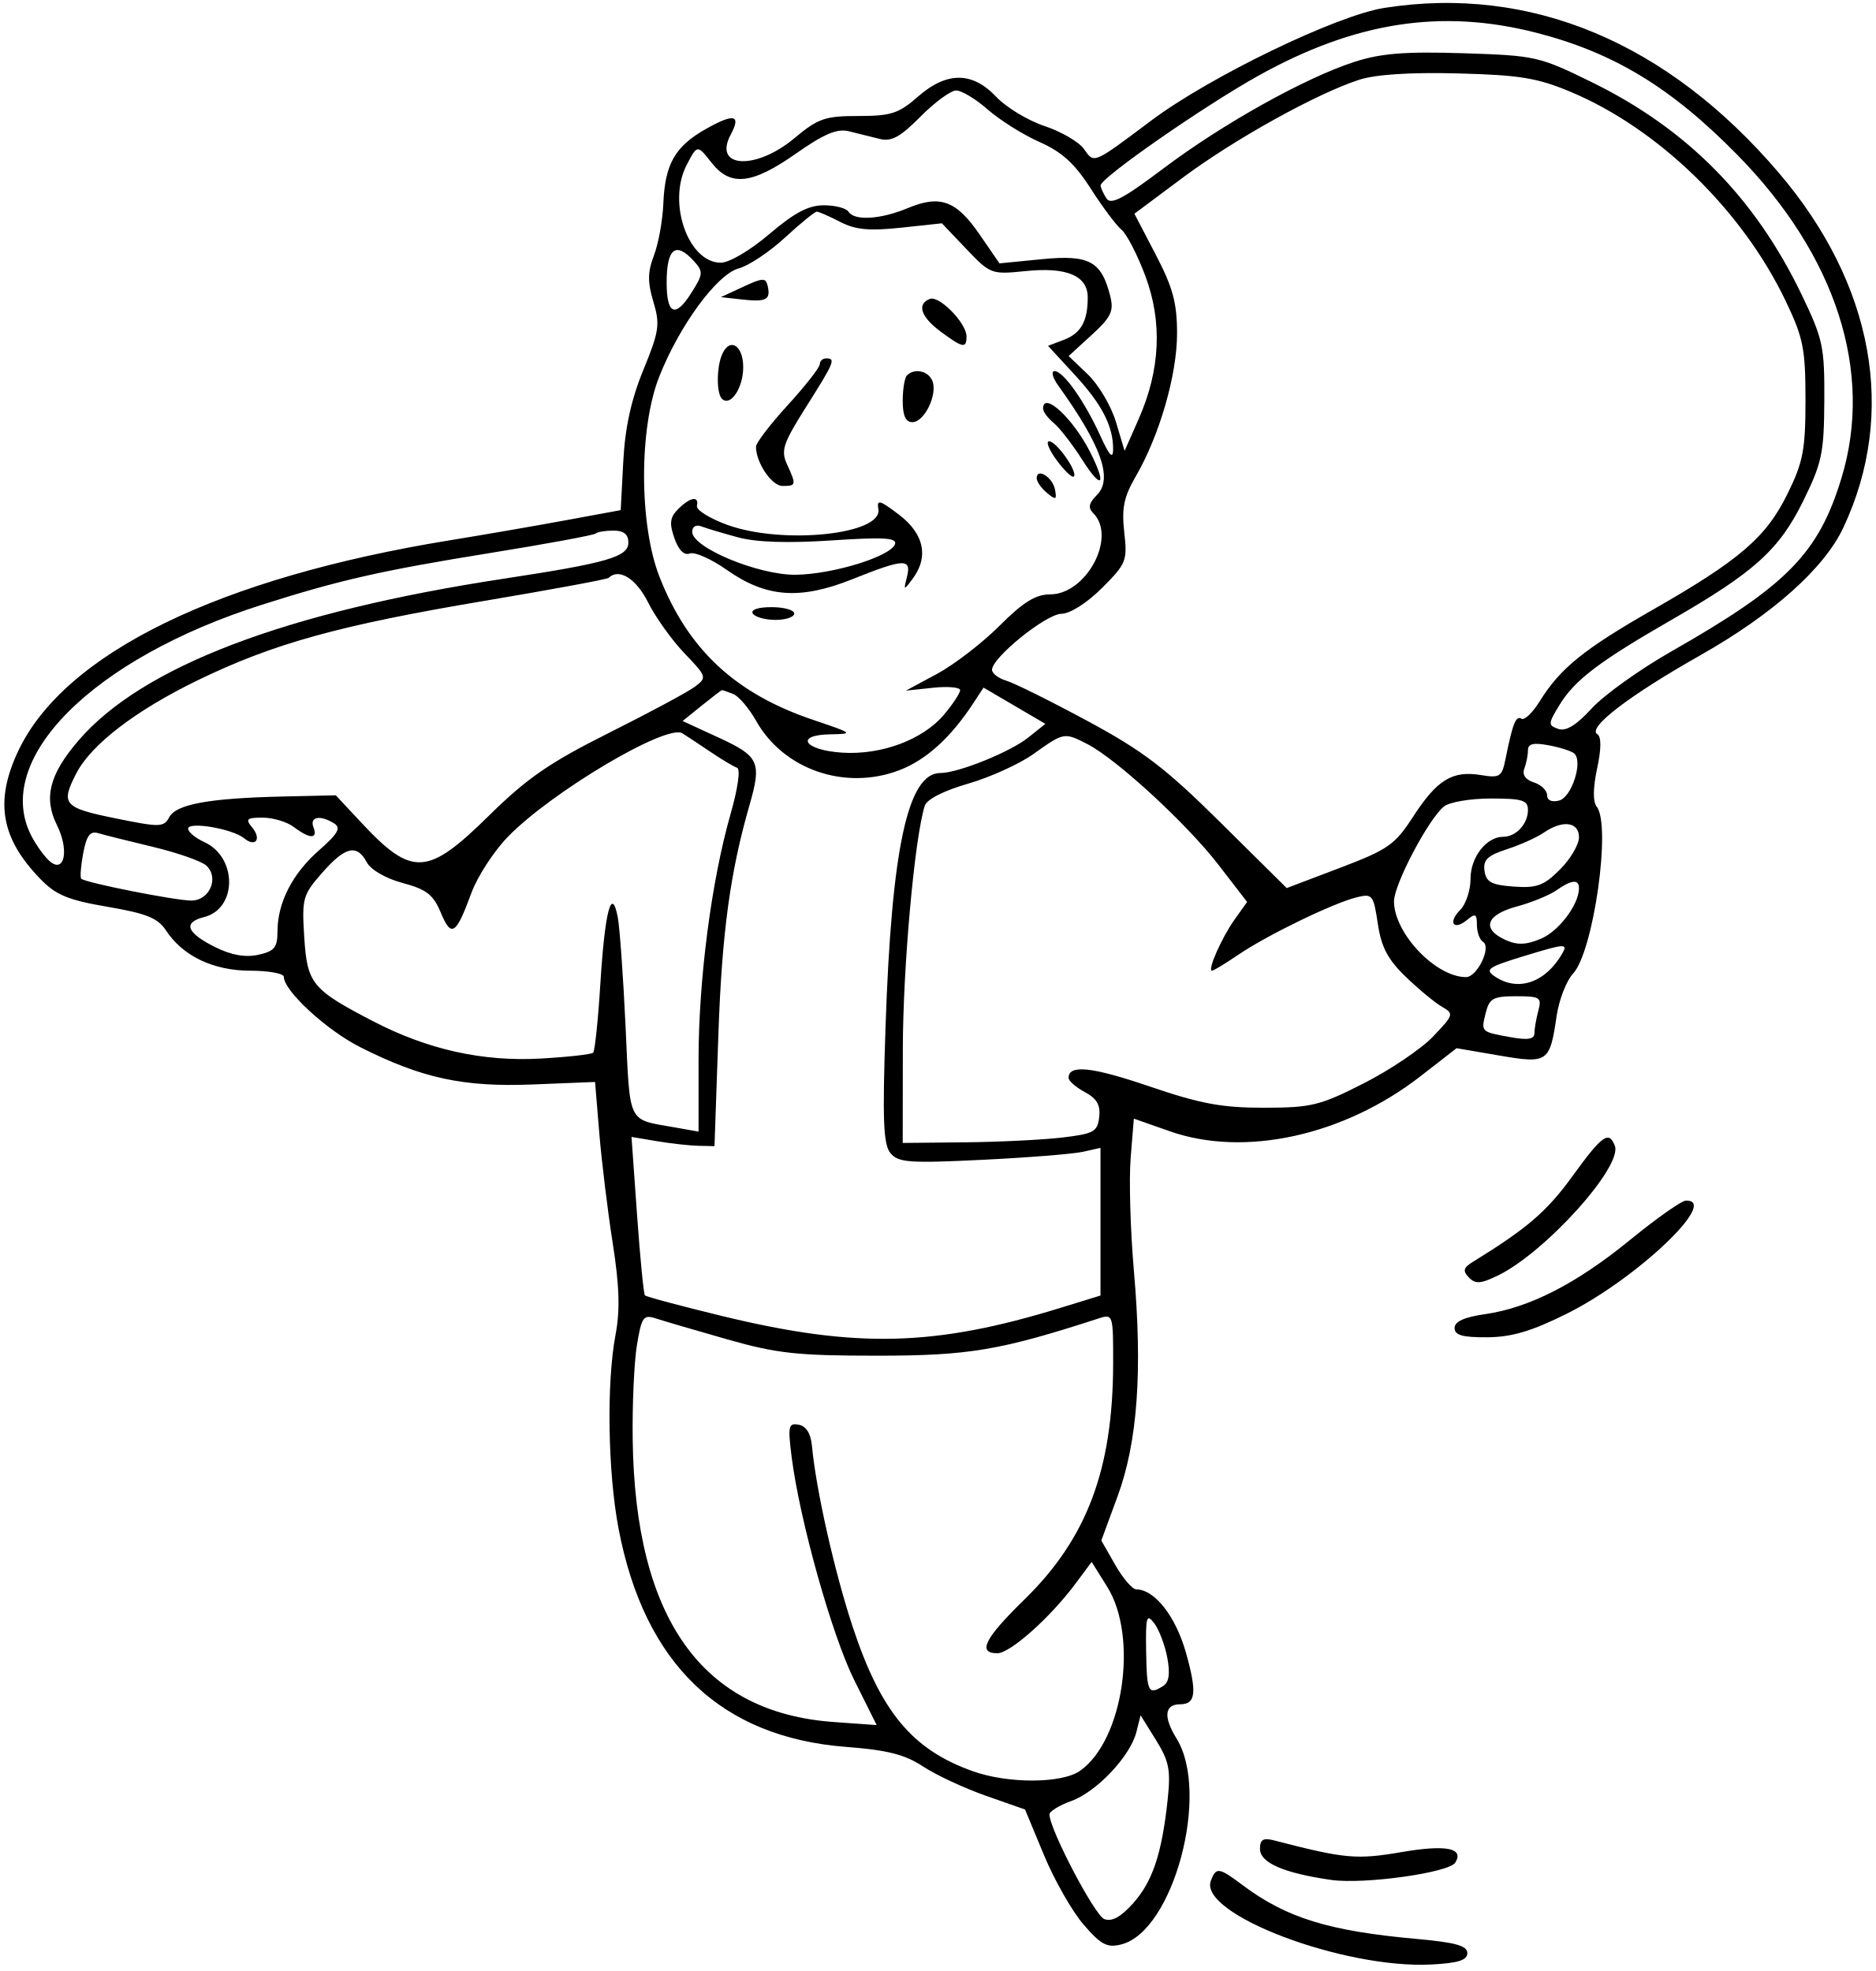
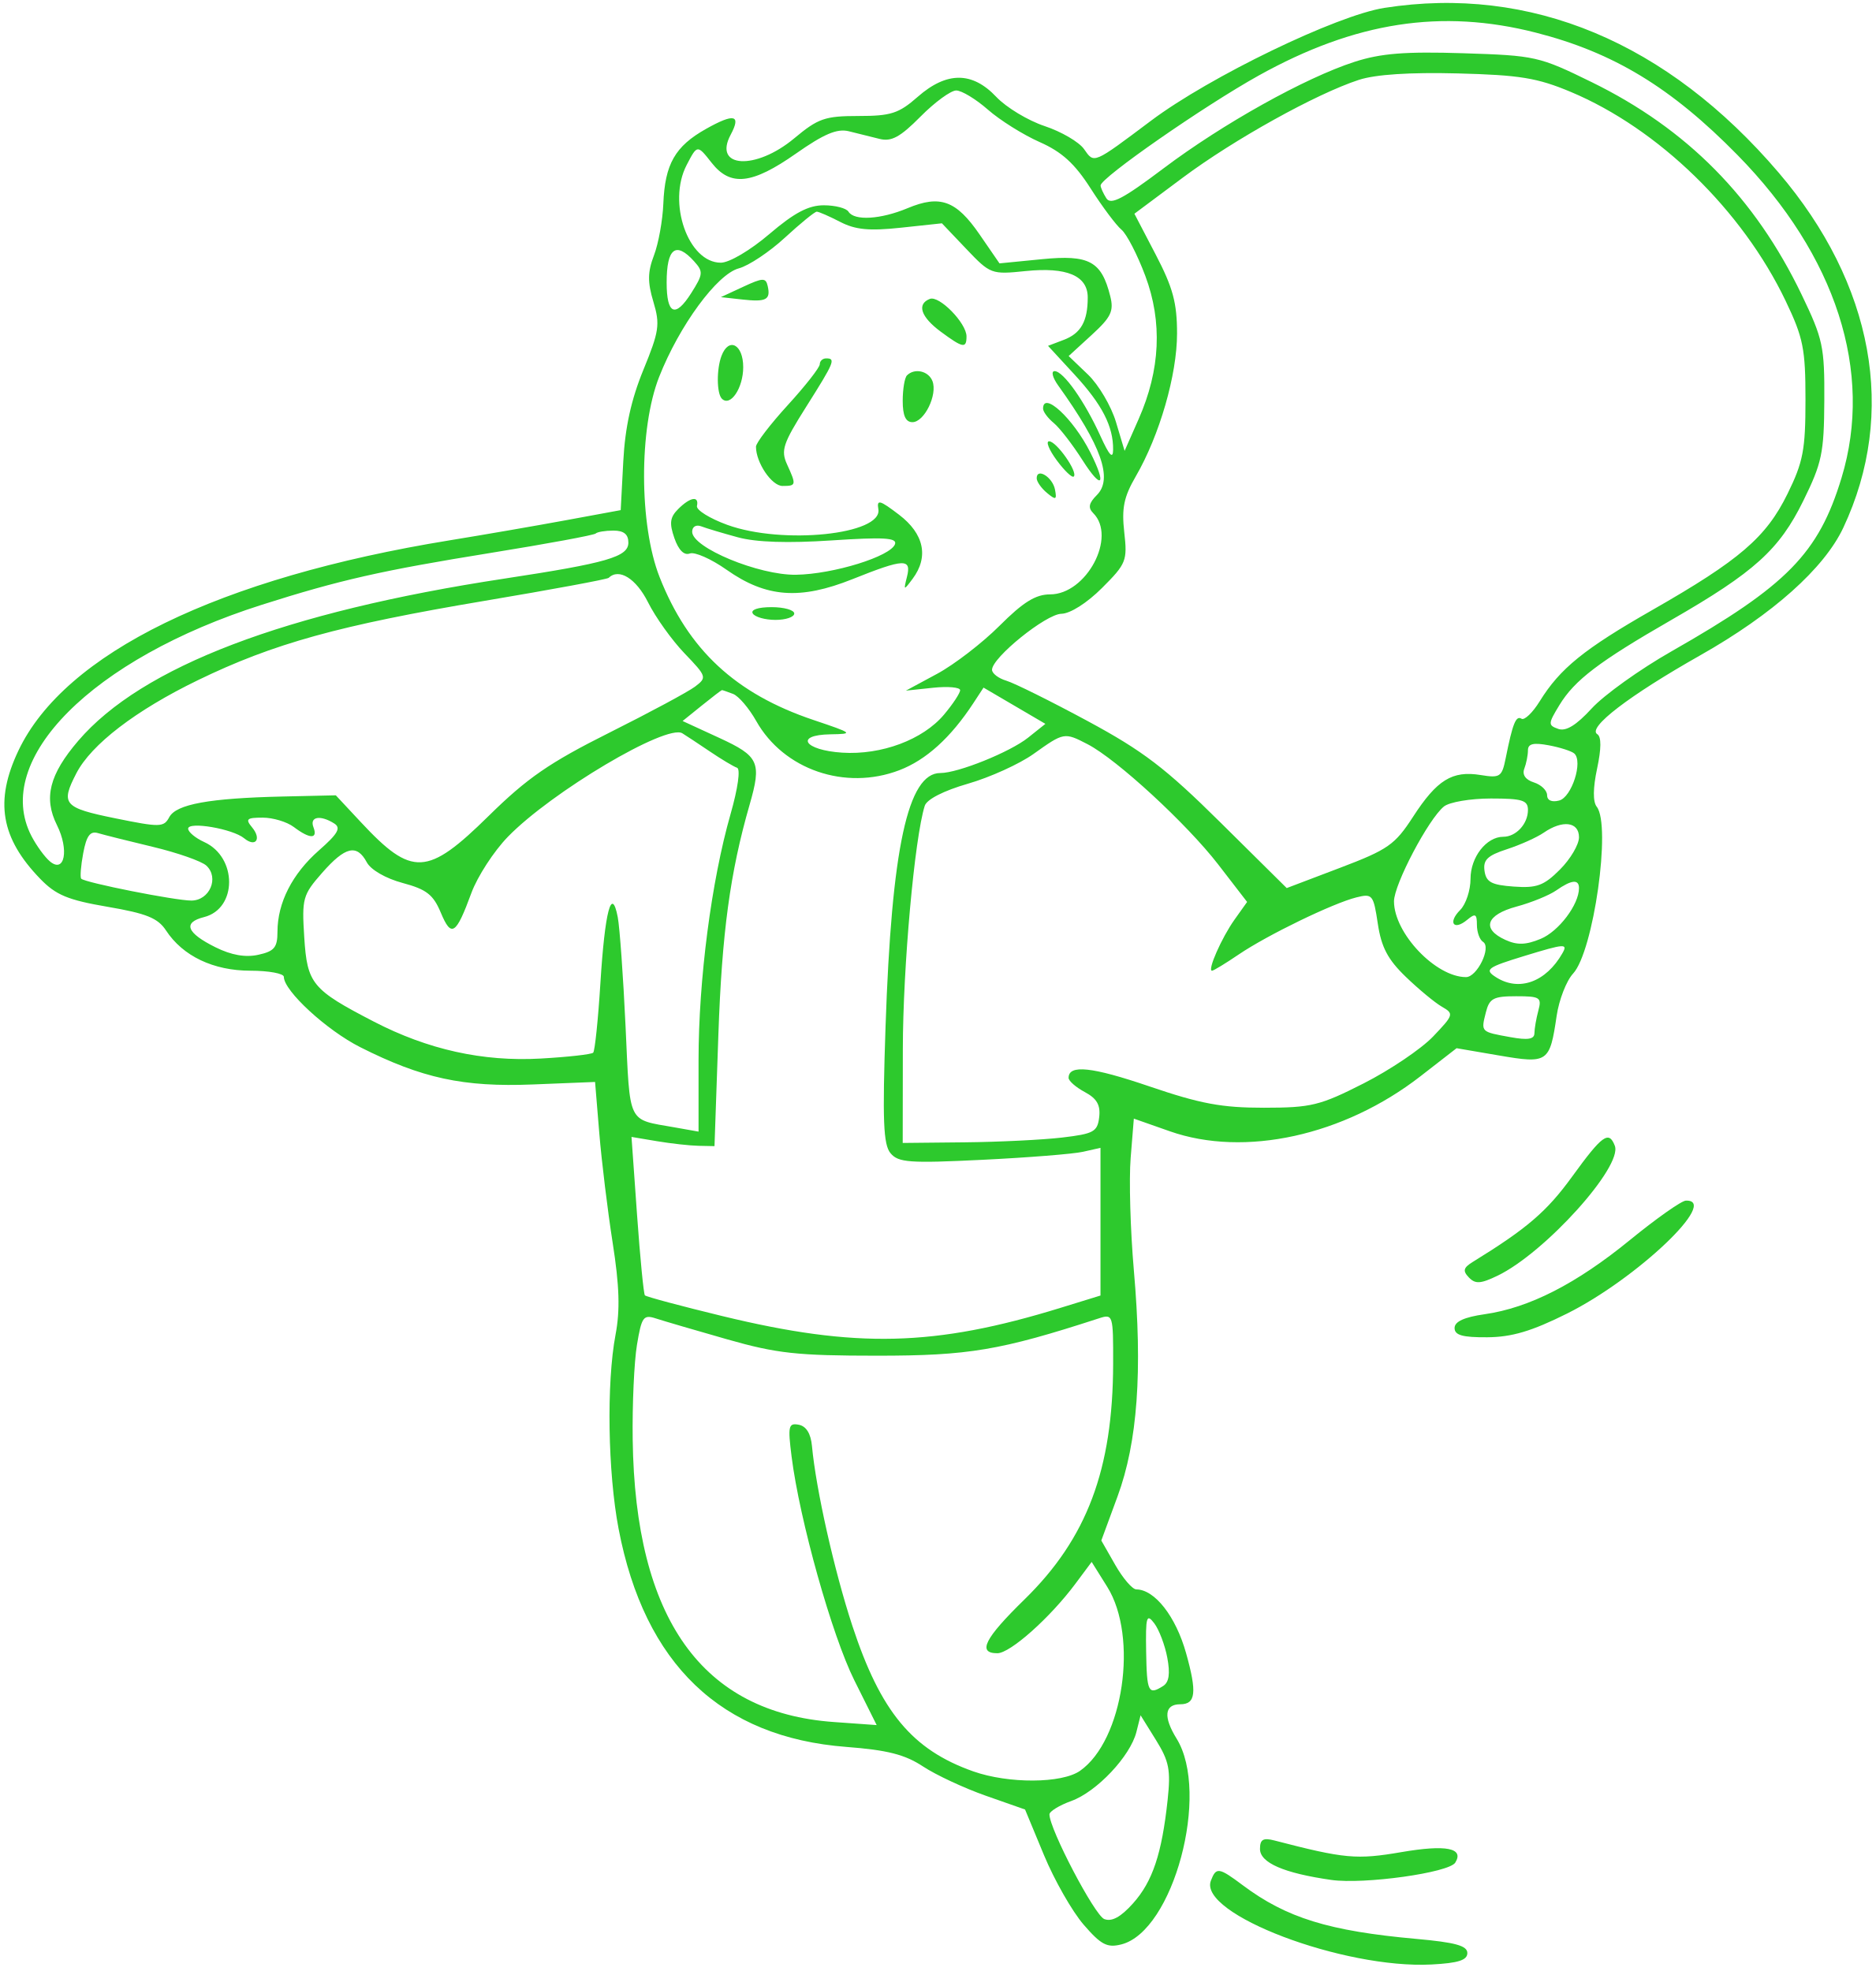
<svg xmlns="http://www.w3.org/2000/svg" width="294" height="309" viewBox="0 0 294 309" fill="none">
-   <path fill-rule="evenodd" clip-rule="evenodd" d="M216.991 1.235C209.506 2.405 189.614 12.022 180.433 18.909C171.274 25.78 171.523 25.674 169.911 23.373C169.129 22.257 166.352 20.634 163.739 19.767C161.127 18.899 157.714 16.838 156.155 15.186C152.387 11.194 148.383 11.193 143.838 15.184C140.872 17.789 139.648 18.184 134.551 18.184C129.306 18.184 128.234 18.557 124.491 21.684C118.441 26.738 111.722 26.357 114.526 21.119C116.202 17.986 115.083 17.723 110.657 20.211C105.81 22.935 104.22 25.721 103.971 31.926C103.866 34.543 103.207 38.188 102.505 40.027C101.504 42.654 101.484 44.217 102.413 47.318C103.477 50.869 103.32 51.939 100.846 57.975C98.932 62.644 97.974 67.008 97.693 72.33L97.289 79.975L88.64 81.569C83.883 82.445 75.716 83.858 70.491 84.707C34.34 90.587 10.142 102.39 2.883 117.684C-0.869 125.591 0.118 131.386 6.304 137.776C8.767 140.321 10.637 141.097 16.869 142.163C22.96 143.205 24.75 143.93 26.02 145.869C28.654 149.889 33.445 152.176 39.241 152.18C42.128 152.182 44.491 152.618 44.491 153.149C44.491 155.339 51.192 161.509 56.457 164.167C66.122 169.046 72.627 170.451 83.518 170.014L93.271 169.622L93.933 177.653C94.297 182.07 95.242 189.811 96.032 194.855C97.09 201.608 97.208 205.402 96.48 209.242C95.046 216.806 95.267 230.838 96.961 239.69C101.02 260.908 112.996 272.369 132.674 273.871C139.083 274.36 141.835 275.062 144.671 276.931C146.695 278.266 151.122 280.331 154.51 281.521L160.669 283.684L163.631 290.827C165.261 294.756 168.058 299.664 169.848 301.734C172.578 304.892 173.529 305.391 175.751 304.833C183.9 302.788 189.717 281.139 184.421 272.57C182.309 269.153 182.517 267.184 184.991 267.184C187.428 267.184 187.638 265.338 185.902 259.152C184.291 253.409 180.998 249.196 178.106 249.176C177.493 249.172 176.008 247.446 174.806 245.34L172.62 241.512L175.165 234.598C178.303 226.071 179.103 214.993 177.723 199.184C177.171 192.859 176.944 184.913 177.219 181.527L177.718 175.37L183.354 177.352C195.063 181.47 210.636 178.052 222.642 168.729L228.304 164.331L234.957 165.471C242.625 166.785 242.911 166.588 243.988 159.269C244.358 156.747 245.518 153.761 246.565 152.632C249.766 149.18 252.573 129.375 250.272 126.474C249.657 125.698 249.678 123.547 250.33 120.489C250.999 117.354 251.01 115.505 250.361 115.104C248.742 114.103 255.334 109.05 266.501 102.733C277.847 96.314 285.923 89.108 288.922 82.727C297.374 64.742 293.692 44.523 278.788 27.066C261.312 6.599 239.909 -2.348 216.991 1.235ZM240.75 5.122C252.922 8.236 261.952 13.719 272.341 24.309C287.809 40.076 293.684 58.312 288.643 74.908C285.043 86.763 280.118 91.789 261.991 102.112C257.041 104.93 251.415 108.957 249.488 111.06C247.072 113.698 245.448 114.695 244.252 114.276C242.627 113.705 242.637 113.473 244.42 110.542C246.803 106.622 250.609 103.728 261.991 97.178C274.985 89.701 278.869 86.193 282.643 78.526C285.574 72.574 285.9 71.018 285.943 62.802C285.988 54.334 285.734 53.149 282.385 46.184C275.074 30.981 264.432 20.206 249.491 12.881C241.232 8.832 240.659 8.703 229.31 8.345C220.227 8.059 216.446 8.359 212.31 9.694C204.592 12.185 191.638 19.412 182.363 26.401C176.003 31.194 174.106 32.186 173.407 31.083C172.92 30.314 172.515 29.412 172.506 29.079C172.477 27.903 188.698 16.621 197.288 11.843C212.424 3.423 225.937 1.334 240.75 5.122ZM246.201 14.408C259.931 20.164 273.099 32.977 279.886 47.184C282.648 52.966 282.991 54.679 282.991 62.684C282.991 70.531 282.63 72.419 280.173 77.423C276.826 84.239 272.666 87.814 258.991 95.629C248.269 101.756 244.52 104.795 241.336 109.94C240.227 111.731 238.941 112.962 238.478 112.676C237.607 112.138 237.096 113.413 236.002 118.861C235.41 121.809 235.127 121.999 232.065 121.502C227.624 120.782 225.233 122.259 221.49 128.036C218.631 132.447 217.568 133.191 210.01 136.062L201.68 139.226L191.308 128.955C182.669 120.401 179.184 117.74 170.463 113.035C164.703 109.928 158.979 107.086 157.741 106.718C156.503 106.35 155.491 105.578 155.491 105.002C155.491 103.097 163.948 96.267 166.359 96.225C167.751 96.201 170.378 94.532 172.737 92.173C176.537 88.373 176.72 87.912 176.216 83.437C175.791 79.662 176.152 77.904 178.012 74.698C181.744 68.265 184.491 58.763 184.491 52.288C184.491 47.477 183.847 45.094 181.149 39.918L177.807 33.507L185.399 27.844C193.435 21.85 206.309 14.7 212.985 12.522C215.604 11.668 220.973 11.318 228.491 11.51C238.204 11.759 240.956 12.209 246.201 14.408ZM154.847 17.192C156.732 18.847 160.374 21.129 162.941 22.265C166.441 23.813 168.445 25.636 170.949 29.55C172.785 32.422 174.959 35.328 175.779 36.008C176.599 36.689 178.281 39.948 179.516 43.251C182.219 50.478 181.871 57.994 178.477 65.684L176.271 70.684L174.915 66.153C174.169 63.662 172.195 60.317 170.529 58.72L167.5 55.818L171.107 52.514C174.152 49.725 174.607 48.779 174.025 46.447C172.653 40.951 170.724 39.903 163.325 40.632L156.659 41.289L153.533 36.745C149.876 31.43 147.35 30.509 142.262 32.635C138.027 34.405 133.897 34.649 132.991 33.184C132.651 32.634 130.91 32.184 129.122 32.184C126.717 32.184 124.5 33.355 120.6 36.684C117.605 39.24 114.314 41.184 112.982 41.184C107.863 41.184 104.566 31.755 107.626 25.868C109.297 22.655 109.287 22.655 111.55 25.531C114.5 29.283 117.866 28.912 124.757 24.079C129.167 20.985 131.21 20.123 133.05 20.579C134.393 20.912 136.558 21.45 137.861 21.776C139.726 22.241 141.097 21.494 144.283 18.276C146.511 16.025 149.029 14.184 149.878 14.184C150.727 14.184 152.963 15.538 154.847 17.192ZM131.686 34.785C134.08 36.023 136.24 36.23 141.208 35.698L147.635 35.009L151.464 39.035C155.217 42.98 155.401 43.049 160.728 42.499C167.21 41.83 170.491 43.221 170.491 46.637C170.491 50.368 169.424 52.259 166.743 53.278L164.269 54.219L168.407 58.709C172.745 63.414 174.506 66.84 174.469 70.499C174.454 72.042 173.871 71.414 172.485 68.361C170.014 62.915 166.674 58.184 165.301 58.184C164.721 58.184 164.973 59.197 165.861 60.434C172.641 69.884 174.47 75.062 171.928 77.605C170.653 78.879 170.508 79.601 171.355 80.448C175.078 84.171 170.287 93.184 164.586 93.184C162.327 93.184 160.374 94.396 156.674 98.096C153.973 100.797 149.564 104.192 146.877 105.64L141.991 108.273L146.241 107.823C148.578 107.576 150.491 107.747 150.491 108.202C150.491 108.658 149.353 110.383 147.963 112.035C144.655 115.966 138.163 118.392 132.011 117.997C126.016 117.611 124.471 115.215 130.158 115.121C133.84 115.06 133.735 114.971 127.491 112.87C115.285 108.762 107.874 101.875 103.382 90.466C100.168 82.301 100.135 67.145 103.316 59.08C106.495 51.017 112.399 42.975 115.803 42.071C117.35 41.66 120.603 39.492 123.031 37.254C125.459 35.015 127.704 33.184 128.018 33.184C128.333 33.184 129.983 33.904 131.686 34.785ZM108.783 40.954C110.258 42.584 110.223 42.98 108.34 45.953C105.845 49.894 104.491 49.31 104.491 44.292C104.491 38.908 105.923 37.794 108.783 40.954ZM116.491 44.958L112.991 46.583L116.337 46.954C120.108 47.372 120.815 46.997 120.329 44.837C120.032 43.515 119.568 43.529 116.491 44.958ZM145.741 46.861C143.658 47.677 144.328 49.687 147.451 51.996C150.933 54.571 151.491 54.673 151.491 52.74C151.491 50.655 147.215 46.284 145.741 46.861ZM113.098 55.766C112.295 57.859 112.324 61.683 113.149 62.509C114.474 63.833 116.491 60.847 116.491 57.562C116.491 53.992 114.237 52.799 113.098 55.766ZM128.491 57.103C128.491 57.609 126.241 60.485 123.491 63.494C120.741 66.503 118.491 69.443 118.491 70.027C118.491 72.534 120.957 76.184 122.652 76.184C124.812 76.184 124.841 76.046 123.36 72.796C122.366 70.614 122.728 69.524 126.36 63.774C130.792 56.756 131.028 56.184 129.491 56.184C128.941 56.184 128.491 56.598 128.491 57.103ZM142.158 58.851C141.791 59.217 141.491 61.017 141.491 62.851C141.491 65.168 141.955 66.184 143.012 66.184C144.878 66.184 146.975 61.888 146.154 59.748C145.54 58.148 143.352 57.656 142.158 58.851ZM163.491 64.062C163.491 64.544 164.243 65.557 165.162 66.312C166.081 67.066 168.106 69.685 169.662 72.13C172.715 76.927 173.513 76.107 170.874 70.884C168.204 65.599 163.491 61.244 163.491 64.062ZM165.64 72.172C166.855 73.815 168.054 74.954 168.305 74.703C168.989 74.019 165.6 69.184 164.438 69.184C163.884 69.184 164.425 70.528 165.64 72.172ZM162.491 74.978C162.491 75.507 163.218 76.542 164.106 77.28C165.504 78.44 165.672 78.366 165.356 76.735C164.98 74.791 162.491 73.266 162.491 74.978ZM106.299 79.804C105.006 81.098 104.886 82.017 105.704 84.366C106.36 86.248 107.23 87.114 108.12 86.773C108.885 86.479 111.478 87.626 113.883 89.321C120.082 93.691 125.394 94.086 133.628 90.792C141.717 87.556 142.895 87.507 142.157 90.434C141.61 92.607 141.64 92.618 143.041 90.743C145.607 87.308 144.845 83.691 140.924 80.7C137.881 78.38 137.403 78.251 137.674 79.826C138.358 83.805 122.658 85.434 113.991 82.283C111.241 81.283 109.104 79.952 109.241 79.325C109.6 77.688 108.184 77.919 106.299 79.804ZM115.678 84.242C118.537 85.016 123.483 85.178 130.349 84.723C138.466 84.184 140.616 84.308 140.288 85.294C139.646 87.22 130.615 90.02 124.763 90.106C118.945 90.193 108.491 85.864 108.491 83.369C108.491 82.563 109.101 82.204 109.928 82.522C110.719 82.825 113.307 83.599 115.678 84.242ZM98.491 85.065C98.491 87.299 95.191 88.256 78.991 90.72C44.726 95.932 22.219 104.506 12.261 116.14C7.734 121.428 6.806 125.104 8.925 129.352C10.853 133.217 10.141 136.968 7.841 135.059C7.026 134.383 5.714 132.582 4.925 131.056C-1.272 119.073 14.471 103.269 41.02 94.82C53.297 90.913 59.752 89.451 76.992 86.668C85.746 85.255 93.115 83.893 93.367 83.642C93.618 83.39 94.874 83.184 96.158 83.184C97.775 83.184 98.491 83.761 98.491 85.065ZM101.577 94.434C102.746 96.772 105.319 100.369 107.295 102.429C110.778 106.061 110.828 106.218 108.939 107.645C107.868 108.454 101.818 111.706 95.496 114.871C86.124 119.564 82.634 121.971 76.603 127.906C66.976 137.378 64.586 137.497 56.57 128.902L52.635 124.684L44.313 124.872C32.796 125.133 27.619 126.076 26.53 128.111C25.675 129.708 25.098 129.72 18.052 128.285C9.961 126.637 9.467 126.065 11.965 121.235C14.307 116.706 21.267 111.37 30.991 106.648C42.888 100.871 53.164 98.027 76.033 94.182C86.46 92.43 95.179 90.813 95.408 90.59C97.02 89.02 99.705 90.693 101.577 94.434ZM117.991 96.184C118.331 96.734 119.932 97.184 121.55 97.184C123.168 97.184 124.491 96.734 124.491 96.184C124.491 95.634 122.889 95.184 120.932 95.184C118.814 95.184 117.623 95.589 117.991 96.184ZM114.904 108.789C115.772 109.122 117.404 111.034 118.533 113.039C122.825 120.665 132.483 123.987 140.956 120.75C145.16 119.145 149.022 115.645 152.575 110.218L154.159 107.799L159.007 110.64L163.855 113.482L161.139 115.648C158.304 117.909 150.147 121.197 147.396 121.189C142.298 121.173 139.748 132.954 138.802 160.898C138.302 175.668 138.449 179.428 139.577 180.787C140.801 182.262 142.533 182.387 153.979 181.827C161.136 181.477 168.229 180.912 169.741 180.571L172.491 179.951V191.527V203.104L166.241 205.03C146.496 211.118 134.201 211.418 113.216 206.325C106.74 204.754 101.28 203.291 101.082 203.076C100.884 202.86 100.331 197.184 99.852 190.461L98.982 178.239L102.986 178.911C105.189 179.28 108.116 179.605 109.491 179.633L111.991 179.684L112.599 162.184C113.152 146.247 114.441 136.753 117.484 126.191C119.409 119.511 118.977 118.555 112.741 115.683L106.991 113.035L109.991 110.615C111.641 109.283 113.067 108.192 113.159 108.189C113.252 108.186 114.037 108.456 114.904 108.789ZM111.274 117.818C113.08 119.04 114.992 120.184 115.525 120.362C116.089 120.55 115.662 123.589 114.501 127.649C111.504 138.129 109.491 153.608 109.491 166.174V177.407L105.741 176.742C98.261 175.416 98.776 176.477 98.05 160.902C97.685 153.082 97.133 145.371 96.823 143.766C95.867 138.827 94.809 142.86 94.107 154.118C93.75 159.856 93.24 164.768 92.975 165.033C92.71 165.298 89.006 165.712 84.742 165.953C75.688 166.464 67.068 164.553 58.571 160.149C48.895 155.135 48.153 154.234 47.688 146.938C47.3 140.847 47.452 140.298 50.488 136.84C54.12 132.704 55.936 132.279 57.499 135.199C58.126 136.37 60.48 137.724 63.117 138.429C66.852 139.428 67.911 140.253 69.096 143.091C70.747 147.041 71.464 146.577 73.886 139.992C74.835 137.412 77.407 133.451 79.601 131.19C86.418 124.166 104.476 113.448 106.947 114.959C107.521 115.31 109.468 116.597 111.274 117.818ZM170.472 116.674C175.052 119.042 186.029 129.155 190.955 135.543L195.473 141.401L193.507 144.162C191.488 146.996 189.202 152.184 189.971 152.184C190.208 152.184 192.095 151.035 194.163 149.632C198.65 146.587 208.94 141.596 212.616 140.682C215.112 140.062 215.276 140.265 215.959 144.817C216.511 148.501 217.523 150.422 220.347 153.144C222.365 155.091 224.911 157.199 226.004 157.827C227.915 158.927 227.862 159.106 224.616 162.504C222.76 164.447 217.864 167.751 213.735 169.847C206.877 173.328 205.528 173.657 198.11 173.663C191.517 173.668 188.152 173.042 180.207 170.333C171.129 167.237 167.491 166.851 167.491 168.984C167.491 169.458 168.637 170.46 170.039 171.21C171.921 172.217 172.509 173.241 172.289 175.128C172.021 177.429 171.443 177.749 166.491 178.335C163.466 178.693 156.604 179.031 151.241 179.085L141.491 179.184L141.511 164.434C141.528 151.587 143.352 131.349 144.945 126.328C145.268 125.312 147.91 123.962 151.732 122.859C155.175 121.866 159.791 119.77 161.991 118.201C166.771 114.792 166.816 114.784 170.472 116.674ZM246.753 118.129C248.155 119.379 246.352 124.987 244.384 125.502C243.223 125.805 242.491 125.479 242.491 124.658C242.491 123.921 241.558 123.023 240.419 122.661C239.11 122.246 238.557 121.454 238.919 120.512C239.233 119.692 239.491 118.393 239.491 117.627C239.491 116.597 240.339 116.392 242.741 116.841C244.529 117.175 246.334 117.755 246.753 118.129ZM239.491 126.984C239.491 129.163 237.628 131.184 235.62 131.184C232.977 131.184 230.491 134.375 230.491 137.768C230.491 139.568 229.762 141.77 228.872 142.66C226.895 144.637 227.84 145.97 229.967 144.204C231.249 143.14 231.491 143.267 231.491 145.003C231.491 146.137 231.924 147.334 232.453 147.661C233.801 148.494 231.531 153.184 229.781 153.184C225.037 153.184 218.503 146.307 218.495 141.306C218.491 138.667 223.901 128.389 226.324 126.434C227.176 125.747 230.487 125.184 233.682 125.184C238.609 125.184 239.491 125.457 239.491 126.984ZM46.05 129.652C48.569 131.557 49.853 131.571 49.129 129.684C48.494 128.027 50.209 127.72 52.389 129.1C53.484 129.793 52.965 130.707 49.99 133.319C45.809 136.99 43.491 141.539 43.491 146.072C43.491 148.541 42.998 149.133 40.487 149.685C38.467 150.129 36.273 149.745 33.791 148.514C29.228 146.251 28.606 144.623 31.983 143.775C37.206 142.465 37.225 134.387 32.011 132.011C30.625 131.38 29.491 130.435 29.491 129.912C29.491 128.74 36.476 129.937 38.265 131.416C40.057 132.897 41.039 131.55 39.511 129.708C38.427 128.402 38.665 128.184 41.177 128.184C42.79 128.184 44.982 128.845 46.05 129.652ZM247.491 131.261C247.491 132.403 246.149 134.68 244.51 136.319C241.98 138.849 240.882 139.254 237.26 138.992C233.769 138.74 232.935 138.291 232.684 136.53C232.439 134.812 233.147 134.126 236.184 133.138C238.278 132.457 240.879 131.288 241.964 130.542C244.931 128.499 247.491 128.832 247.491 131.261ZM23.991 132.773C27.841 133.695 31.6 135.015 32.344 135.705C34.391 137.605 32.852 141.184 29.989 141.184C27.469 141.184 13.357 138.383 12.733 137.759C12.529 137.555 12.669 135.754 13.043 133.756C13.556 131.024 14.13 130.244 15.358 130.61C16.256 130.878 20.141 131.851 23.991 132.773ZM247.491 139.234C247.491 141.809 244.319 146.012 241.493 147.183C239.153 148.153 237.804 148.192 235.946 147.345C232.175 145.627 232.924 143.414 237.712 142.125C240.033 141.499 242.834 140.357 243.934 139.586C246.318 137.917 247.491 137.8 247.491 139.234ZM244.898 149.434C242.325 153.956 238.112 155.495 234.52 153.223C232.594 152.005 233.044 151.666 238.991 149.85C245.272 147.932 245.772 147.897 244.898 149.434ZM241.121 158.434C240.79 159.672 240.512 161.267 240.505 161.979C240.495 162.929 239.49 163.094 236.741 162.597C232.065 161.751 232.118 161.805 232.89 158.731C233.445 156.52 234.07 156.184 237.627 156.184C241.388 156.184 241.675 156.369 241.121 158.434ZM246.407 184.472C242.444 189.937 239.351 192.593 230.851 197.83C229.362 198.748 229.239 199.235 230.231 200.27C231.244 201.327 232.068 201.276 234.731 199.993C242.14 196.424 254.358 182.885 253.108 179.629C252.175 177.197 251.143 177.942 246.407 184.472ZM255.491 194.39C247.071 201.267 239.701 205.034 232.711 206.034C229.502 206.493 227.991 207.185 227.991 208.196C227.991 209.324 229.23 209.675 233.116 209.648C236.968 209.621 240.071 208.699 245.616 205.934C256.54 200.485 269.619 188.05 264.241 188.225C263.554 188.247 259.616 191.021 255.491 194.39ZM113.991 209.975C121.781 212.193 124.94 212.537 137.491 212.537C151.856 212.537 156.776 211.708 172.241 206.682C174.447 205.965 174.491 206.106 174.474 213.817C174.437 230.373 170.367 241.187 160.57 250.758C154.313 256.871 153.147 259.184 156.325 259.184C158.341 259.184 164.601 253.607 168.569 248.275L171.106 244.867L173.549 248.775C178.463 256.64 176.062 272.869 169.282 277.618C166.433 279.614 158.083 279.657 152.551 277.705C142.976 274.327 138.031 268.369 133.593 254.867C130.762 246.252 127.894 233.479 127.267 226.693C127.088 224.746 126.364 223.582 125.196 223.36C123.585 223.055 123.47 223.569 124.073 228.352C125.328 238.308 130.4 256.396 133.912 263.435L137.41 270.447L130.684 269.966C110.019 268.487 99.547 253.773 99.168 225.684C99.093 220.184 99.395 213.503 99.838 210.837C100.567 206.444 100.846 206.057 102.817 206.702C104.013 207.093 109.041 208.566 113.991 209.975ZM182.962 259.882C183.432 262.385 183.235 263.731 182.314 264.315C179.992 265.787 179.755 265.308 179.647 258.934C179.555 253.438 179.708 252.902 180.915 254.486C181.67 255.478 182.591 257.906 182.962 259.882ZM183.014 282.184C182.109 290.621 180.656 294.968 177.598 298.39C175.675 300.543 174.268 301.312 173.086 300.859C171.58 300.281 164.491 286.748 164.491 284.45C164.491 283.975 166.035 283.027 167.922 282.345C171.9 280.907 177.168 275.319 178.119 271.53L178.776 268.912L181.191 272.798C183.251 276.115 183.518 277.49 183.014 282.184ZM197.491 289.867C197.491 292.034 201.245 293.664 208.668 294.723C213.802 295.454 227.12 293.593 228.1 292.007C229.513 289.721 226.657 289.162 219.681 290.358C212.615 291.57 210.792 291.403 199.741 288.535C197.987 288.08 197.491 288.374 197.491 289.867ZM189.793 294.84C187.792 300.055 210.58 308.708 224.394 307.979C228.571 307.759 229.991 307.303 229.991 306.184C229.991 305.035 228.116 304.516 221.991 303.966C208.311 302.739 201.638 300.677 194.808 295.566C191.027 292.737 190.622 292.678 189.793 294.84Z" fill="black" />
+   <path fill-rule="evenodd" clip-rule="evenodd" d="M216.991 1.235C209.506 2.405 189.614 12.022 180.433 18.909C171.274 25.78 171.523 25.674 169.911 23.373C169.129 22.257 166.352 20.634 163.739 19.767C161.127 18.899 157.714 16.838 156.155 15.186C152.387 11.194 148.383 11.193 143.838 15.184C140.872 17.789 139.648 18.184 134.551 18.184C129.306 18.184 128.234 18.557 124.491 21.684C118.441 26.738 111.722 26.357 114.526 21.119C116.202 17.986 115.083 17.723 110.657 20.211C105.81 22.935 104.22 25.721 103.971 31.926C103.866 34.543 103.207 38.188 102.505 40.027C101.504 42.654 101.484 44.217 102.413 47.318C103.477 50.869 103.32 51.939 100.846 57.975C98.932 62.644 97.974 67.008 97.693 72.33L97.289 79.975L88.64 81.569C83.883 82.445 75.716 83.858 70.491 84.707C34.34 90.587 10.142 102.39 2.883 117.684C-0.869 125.591 0.118 131.386 6.304 137.776C8.767 140.321 10.637 141.097 16.869 142.163C22.96 143.205 24.75 143.93 26.02 145.869C28.654 149.889 33.445 152.176 39.241 152.18C42.128 152.182 44.491 152.618 44.491 153.149C44.491 155.339 51.192 161.509 56.457 164.167C66.122 169.046 72.627 170.451 83.518 170.014L93.271 169.622L93.933 177.653C94.297 182.07 95.242 189.811 96.032 194.855C97.09 201.608 97.208 205.402 96.48 209.242C95.046 216.806 95.267 230.838 96.961 239.69C101.02 260.908 112.996 272.369 132.674 273.871C139.083 274.36 141.835 275.062 144.671 276.931C146.695 278.266 151.122 280.331 154.51 281.521L160.669 283.684L163.631 290.827C165.261 294.756 168.058 299.664 169.848 301.734C172.578 304.892 173.529 305.391 175.751 304.833C183.9 302.788 189.717 281.139 184.421 272.57C182.309 269.153 182.517 267.184 184.991 267.184C187.428 267.184 187.638 265.338 185.902 259.152C184.291 253.409 180.998 249.196 178.106 249.176C177.493 249.172 176.008 247.446 174.806 245.34L172.62 241.512L175.165 234.598C178.303 226.071 179.103 214.993 177.723 199.184C177.171 192.859 176.944 184.913 177.219 181.527L177.718 175.37L183.354 177.352C195.063 181.47 210.636 178.052 222.642 168.729L228.304 164.331L234.957 165.471C242.625 166.785 242.911 166.588 243.988 159.269C244.358 156.747 245.518 153.761 246.565 152.632C249.766 149.18 252.573 129.375 250.272 126.474C249.657 125.698 249.678 123.547 250.33 120.489C250.999 117.354 251.01 115.505 250.361 115.104C248.742 114.103 255.334 109.05 266.501 102.733C277.847 96.314 285.923 89.108 288.922 82.727C297.374 64.742 293.692 44.523 278.788 27.066C261.312 6.599 239.909 -2.348 216.991 1.235ZM240.75 5.122C252.922 8.236 261.952 13.719 272.341 24.309C287.809 40.076 293.684 58.312 288.643 74.908C285.043 86.763 280.118 91.789 261.991 102.112C257.041 104.93 251.415 108.957 249.488 111.06C247.072 113.698 245.448 114.695 244.252 114.276C242.627 113.705 242.637 113.473 244.42 110.542C246.803 106.622 250.609 103.728 261.991 97.178C274.985 89.701 278.869 86.193 282.643 78.526C285.574 72.574 285.9 71.018 285.943 62.802C285.988 54.334 285.734 53.149 282.385 46.184C275.074 30.981 264.432 20.206 249.491 12.881C241.232 8.832 240.659 8.703 229.31 8.345C220.227 8.059 216.446 8.359 212.31 9.694C204.592 12.185 191.638 19.412 182.363 26.401C176.003 31.194 174.106 32.186 173.407 31.083C172.92 30.314 172.515 29.412 172.506 29.079C172.477 27.903 188.698 16.621 197.288 11.843C212.424 3.423 225.937 1.334 240.75 5.122ZM246.201 14.408C259.931 20.164 273.099 32.977 279.886 47.184C282.648 52.966 282.991 54.679 282.991 62.684C282.991 70.531 282.63 72.419 280.173 77.423C276.826 84.239 272.666 87.814 258.991 95.629C248.269 101.756 244.52 104.795 241.336 109.94C240.227 111.731 238.941 112.962 238.478 112.676C237.607 112.138 237.096 113.413 236.002 118.861C235.41 121.809 235.127 121.999 232.065 121.502C227.624 120.782 225.233 122.259 221.49 128.036C218.631 132.447 217.568 133.191 210.01 136.062L201.68 139.226L191.308 128.955C182.669 120.401 179.184 117.74 170.463 113.035C164.703 109.928 158.979 107.086 157.741 106.718C156.503 106.35 155.491 105.578 155.491 105.002C155.491 103.097 163.948 96.267 166.359 96.225C167.751 96.201 170.378 94.532 172.737 92.173C176.537 88.373 176.72 87.912 176.216 83.437C175.791 79.662 176.152 77.904 178.012 74.698C181.744 68.265 184.491 58.763 184.491 52.288C184.491 47.477 183.847 45.094 181.149 39.918L177.807 33.507L185.399 27.844C193.435 21.85 206.309 14.7 212.985 12.522C215.604 11.668 220.973 11.318 228.491 11.51C238.204 11.759 240.956 12.209 246.201 14.408ZM154.847 17.192C156.732 18.847 160.374 21.129 162.941 22.265C166.441 23.813 168.445 25.636 170.949 29.55C172.785 32.422 174.959 35.328 175.779 36.008C176.599 36.689 178.281 39.948 179.516 43.251C182.219 50.478 181.871 57.994 178.477 65.684L176.271 70.684L174.915 66.153C174.169 63.662 172.195 60.317 170.529 58.72L167.5 55.818L171.107 52.514C174.152 49.725 174.607 48.779 174.025 46.447C172.653 40.951 170.724 39.903 163.325 40.632L156.659 41.289L153.533 36.745C149.876 31.43 147.35 30.509 142.262 32.635C138.027 34.405 133.897 34.649 132.991 33.184C132.651 32.634 130.91 32.184 129.122 32.184C126.717 32.184 124.5 33.355 120.6 36.684C117.605 39.24 114.314 41.184 112.982 41.184C107.863 41.184 104.566 31.755 107.626 25.868C109.297 22.655 109.287 22.655 111.55 25.531C114.5 29.283 117.866 28.912 124.757 24.079C129.167 20.985 131.21 20.123 133.05 20.579C134.393 20.912 136.558 21.45 137.861 21.776C139.726 22.241 141.097 21.494 144.283 18.276C146.511 16.025 149.029 14.184 149.878 14.184C150.727 14.184 152.963 15.538 154.847 17.192ZM131.686 34.785C134.08 36.023 136.24 36.23 141.208 35.698L147.635 35.009L151.464 39.035C155.217 42.98 155.401 43.049 160.728 42.499C167.21 41.83 170.491 43.221 170.491 46.637C170.491 50.368 169.424 52.259 166.743 53.278L164.269 54.219L168.407 58.709C172.745 63.414 174.506 66.84 174.469 70.499C174.454 72.042 173.871 71.414 172.485 68.361C170.014 62.915 166.674 58.184 165.301 58.184C164.721 58.184 164.973 59.197 165.861 60.434C172.641 69.884 174.47 75.062 171.928 77.605C170.653 78.879 170.508 79.601 171.355 80.448C175.078 84.171 170.287 93.184 164.586 93.184C162.327 93.184 160.374 94.396 156.674 98.096C153.973 100.797 149.564 104.192 146.877 105.64L141.991 108.273L146.241 107.823C148.578 107.576 150.491 107.747 150.491 108.202C150.491 108.658 149.353 110.383 147.963 112.035C144.655 115.966 138.163 118.392 132.011 117.997C126.016 117.611 124.471 115.215 130.158 115.121C133.84 115.06 133.735 114.971 127.491 112.87C115.285 108.762 107.874 101.875 103.382 90.466C100.168 82.301 100.135 67.145 103.316 59.08C106.495 51.017 112.399 42.975 115.803 42.071C117.35 41.66 120.603 39.492 123.031 37.254C125.459 35.015 127.704 33.184 128.018 33.184C128.333 33.184 129.983 33.904 131.686 34.785ZM108.783 40.954C110.258 42.584 110.223 42.98 108.34 45.953C105.845 49.894 104.491 49.31 104.491 44.292C104.491 38.908 105.923 37.794 108.783 40.954ZM116.491 44.958L112.991 46.583L116.337 46.954C120.108 47.372 120.815 46.997 120.329 44.837C120.032 43.515 119.568 43.529 116.491 44.958ZM145.741 46.861C143.658 47.677 144.328 49.687 147.451 51.996C150.933 54.571 151.491 54.673 151.491 52.74C151.491 50.655 147.215 46.284 145.741 46.861ZM113.098 55.766C112.295 57.859 112.324 61.683 113.149 62.509C114.474 63.833 116.491 60.847 116.491 57.562C116.491 53.992 114.237 52.799 113.098 55.766ZM128.491 57.103C128.491 57.609 126.241 60.485 123.491 63.494C120.741 66.503 118.491 69.443 118.491 70.027C118.491 72.534 120.957 76.184 122.652 76.184C124.812 76.184 124.841 76.046 123.36 72.796C122.366 70.614 122.728 69.524 126.36 63.774C130.792 56.756 131.028 56.184 129.491 56.184C128.941 56.184 128.491 56.598 128.491 57.103ZM142.158 58.851C141.791 59.217 141.491 61.017 141.491 62.851C141.491 65.168 141.955 66.184 143.012 66.184C144.878 66.184 146.975 61.888 146.154 59.748C145.54 58.148 143.352 57.656 142.158 58.851ZM163.491 64.062C163.491 64.544 164.243 65.557 165.162 66.312C166.081 67.066 168.106 69.685 169.662 72.13C172.715 76.927 173.513 76.107 170.874 70.884C168.204 65.599 163.491 61.244 163.491 64.062ZM165.64 72.172C166.855 73.815 168.054 74.954 168.305 74.703C168.989 74.019 165.6 69.184 164.438 69.184C163.884 69.184 164.425 70.528 165.64 72.172ZM162.491 74.978C162.491 75.507 163.218 76.542 164.106 77.28C165.504 78.44 165.672 78.366 165.356 76.735C164.98 74.791 162.491 73.266 162.491 74.978ZM106.299 79.804C105.006 81.098 104.886 82.017 105.704 84.366C106.36 86.248 107.23 87.114 108.12 86.773C108.885 86.479 111.478 87.626 113.883 89.321C120.082 93.691 125.394 94.086 133.628 90.792C141.717 87.556 142.895 87.507 142.157 90.434C141.61 92.607 141.64 92.618 143.041 90.743C145.607 87.308 144.845 83.691 140.924 80.7C137.881 78.38 137.403 78.251 137.674 79.826C138.358 83.805 122.658 85.434 113.991 82.283C111.241 81.283 109.104 79.952 109.241 79.325C109.6 77.688 108.184 77.919 106.299 79.804ZM115.678 84.242C118.537 85.016 123.483 85.178 130.349 84.723C138.466 84.184 140.616 84.308 140.288 85.294C139.646 87.22 130.615 90.02 124.763 90.106C118.945 90.193 108.491 85.864 108.491 83.369C108.491 82.563 109.101 82.204 109.928 82.522C110.719 82.825 113.307 83.599 115.678 84.242ZM98.491 85.065C98.491 87.299 95.191 88.256 78.991 90.72C44.726 95.932 22.219 104.506 12.261 116.14C7.734 121.428 6.806 125.104 8.925 129.352C10.853 133.217 10.141 136.968 7.841 135.059C7.026 134.383 5.714 132.582 4.925 131.056C-1.272 119.073 14.471 103.269 41.02 94.82C53.297 90.913 59.752 89.451 76.992 86.668C85.746 85.255 93.115 83.893 93.367 83.642C93.618 83.39 94.874 83.184 96.158 83.184C97.775 83.184 98.491 83.761 98.491 85.065ZM101.577 94.434C102.746 96.772 105.319 100.369 107.295 102.429C110.778 106.061 110.828 106.218 108.939 107.645C107.868 108.454 101.818 111.706 95.496 114.871C86.124 119.564 82.634 121.971 76.603 127.906C66.976 137.378 64.586 137.497 56.57 128.902L52.635 124.684L44.313 124.872C32.796 125.133 27.619 126.076 26.53 128.111C25.675 129.708 25.098 129.72 18.052 128.285C9.961 126.637 9.467 126.065 11.965 121.235C14.307 116.706 21.267 111.37 30.991 106.648C42.888 100.871 53.164 98.027 76.033 94.182C86.46 92.43 95.179 90.813 95.408 90.59C97.02 89.02 99.705 90.693 101.577 94.434ZM117.991 96.184C118.331 96.734 119.932 97.184 121.55 97.184C123.168 97.184 124.491 96.734 124.491 96.184C124.491 95.634 122.889 95.184 120.932 95.184C118.814 95.184 117.623 95.589 117.991 96.184ZM114.904 108.789C115.772 109.122 117.404 111.034 118.533 113.039C122.825 120.665 132.483 123.987 140.956 120.75C145.16 119.145 149.022 115.645 152.575 110.218L154.159 107.799L159.007 110.64L163.855 113.482L161.139 115.648C158.304 117.909 150.147 121.197 147.396 121.189C142.298 121.173 139.748 132.954 138.802 160.898C138.302 175.668 138.449 179.428 139.577 180.787C140.801 182.262 142.533 182.387 153.979 181.827C161.136 181.477 168.229 180.912 169.741 180.571L172.491 179.951V191.527V203.104L166.241 205.03C146.496 211.118 134.201 211.418 113.216 206.325C106.74 204.754 101.28 203.291 101.082 203.076C100.884 202.86 100.331 197.184 99.852 190.461L98.982 178.239L102.986 178.911C105.189 179.28 108.116 179.605 109.491 179.633L111.991 179.684L112.599 162.184C113.152 146.247 114.441 136.753 117.484 126.191C119.409 119.511 118.977 118.555 112.741 115.683L106.991 113.035L109.991 110.615C111.641 109.283 113.067 108.192 113.159 108.189C113.252 108.186 114.037 108.456 114.904 108.789ZM111.274 117.818C113.08 119.04 114.992 120.184 115.525 120.362C116.089 120.55 115.662 123.589 114.501 127.649C111.504 138.129 109.491 153.608 109.491 166.174V177.407L105.741 176.742C98.261 175.416 98.776 176.477 98.05 160.902C97.685 153.082 97.133 145.371 96.823 143.766C95.867 138.827 94.809 142.86 94.107 154.118C93.75 159.856 93.24 164.768 92.975 165.033C92.71 165.298 89.006 165.712 84.742 165.953C75.688 166.464 67.068 164.553 58.571 160.149C48.895 155.135 48.153 154.234 47.688 146.938C47.3 140.847 47.452 140.298 50.488 136.84C54.12 132.704 55.936 132.279 57.499 135.199C58.126 136.37 60.48 137.724 63.117 138.429C66.852 139.428 67.911 140.253 69.096 143.091C70.747 147.041 71.464 146.577 73.886 139.992C74.835 137.412 77.407 133.451 79.601 131.19C86.418 124.166 104.476 113.448 106.947 114.959C107.521 115.31 109.468 116.597 111.274 117.818ZM170.472 116.674C175.052 119.042 186.029 129.155 190.955 135.543L195.473 141.401L193.507 144.162C191.488 146.996 189.202 152.184 189.971 152.184C190.208 152.184 192.095 151.035 194.163 149.632C198.65 146.587 208.94 141.596 212.616 140.682C215.112 140.062 215.276 140.265 215.959 144.817C216.511 148.501 217.523 150.422 220.347 153.144C222.365 155.091 224.911 157.199 226.004 157.827C227.915 158.927 227.862 159.106 224.616 162.504C222.76 164.447 217.864 167.751 213.735 169.847C206.877 173.328 205.528 173.657 198.11 173.663C191.517 173.668 188.152 173.042 180.207 170.333C171.129 167.237 167.491 166.851 167.491 168.984C167.491 169.458 168.637 170.46 170.039 171.21C171.921 172.217 172.509 173.241 172.289 175.128C172.021 177.429 171.443 177.749 166.491 178.335C163.466 178.693 156.604 179.031 151.241 179.085L141.491 179.184L141.511 164.434C141.528 151.587 143.352 131.349 144.945 126.328C145.268 125.312 147.91 123.962 151.732 122.859C155.175 121.866 159.791 119.77 161.991 118.201C166.771 114.792 166.816 114.784 170.472 116.674ZM246.753 118.129C248.155 119.379 246.352 124.987 244.384 125.502C243.223 125.805 242.491 125.479 242.491 124.658C242.491 123.921 241.558 123.023 240.419 122.661C239.11 122.246 238.557 121.454 238.919 120.512C239.233 119.692 239.491 118.393 239.491 117.627C239.491 116.597 240.339 116.392 242.741 116.841C244.529 117.175 246.334 117.755 246.753 118.129ZM239.491 126.984C239.491 129.163 237.628 131.184 235.62 131.184C232.977 131.184 230.491 134.375 230.491 137.768C230.491 139.568 229.762 141.77 228.872 142.66C226.895 144.637 227.84 145.97 229.967 144.204C231.249 143.14 231.491 143.267 231.491 145.003C231.491 146.137 231.924 147.334 232.453 147.661C233.801 148.494 231.531 153.184 229.781 153.184C225.037 153.184 218.503 146.307 218.495 141.306C218.491 138.667 223.901 128.389 226.324 126.434C227.176 125.747 230.487 125.184 233.682 125.184C238.609 125.184 239.491 125.457 239.491 126.984ZM46.05 129.652C48.569 131.557 49.853 131.571 49.129 129.684C48.494 128.027 50.209 127.72 52.389 129.1C53.484 129.793 52.965 130.707 49.99 133.319C45.809 136.99 43.491 141.539 43.491 146.072C43.491 148.541 42.998 149.133 40.487 149.685C38.467 150.129 36.273 149.745 33.791 148.514C29.228 146.251 28.606 144.623 31.983 143.775C37.206 142.465 37.225 134.387 32.011 132.011C30.625 131.38 29.491 130.435 29.491 129.912C29.491 128.74 36.476 129.937 38.265 131.416C40.057 132.897 41.039 131.55 39.511 129.708C38.427 128.402 38.665 128.184 41.177 128.184C42.79 128.184 44.982 128.845 46.05 129.652ZM247.491 131.261C247.491 132.403 246.149 134.68 244.51 136.319C241.98 138.849 240.882 139.254 237.26 138.992C233.769 138.74 232.935 138.291 232.684 136.53C232.439 134.812 233.147 134.126 236.184 133.138C238.278 132.457 240.879 131.288 241.964 130.542C244.931 128.499 247.491 128.832 247.491 131.261ZM23.991 132.773C27.841 133.695 31.6 135.015 32.344 135.705C34.391 137.605 32.852 141.184 29.989 141.184C27.469 141.184 13.357 138.383 12.733 137.759C12.529 137.555 12.669 135.754 13.043 133.756C13.556 131.024 14.13 130.244 15.358 130.61C16.256 130.878 20.141 131.851 23.991 132.773ZM247.491 139.234C247.491 141.809 244.319 146.012 241.493 147.183C239.153 148.153 237.804 148.192 235.946 147.345C232.175 145.627 232.924 143.414 237.712 142.125C240.033 141.499 242.834 140.357 243.934 139.586C246.318 137.917 247.491 137.8 247.491 139.234ZM244.898 149.434C242.325 153.956 238.112 155.495 234.52 153.223C232.594 152.005 233.044 151.666 238.991 149.85C245.272 147.932 245.772 147.897 244.898 149.434ZM241.121 158.434C240.79 159.672 240.512 161.267 240.505 161.979C240.495 162.929 239.49 163.094 236.741 162.597C232.065 161.751 232.118 161.805 232.89 158.731C233.445 156.52 234.07 156.184 237.627 156.184C241.388 156.184 241.675 156.369 241.121 158.434ZM246.407 184.472C242.444 189.937 239.351 192.593 230.851 197.83C229.362 198.748 229.239 199.235 230.231 200.27C231.244 201.327 232.068 201.276 234.731 199.993C242.14 196.424 254.358 182.885 253.108 179.629C252.175 177.197 251.143 177.942 246.407 184.472ZM255.491 194.39C247.071 201.267 239.701 205.034 232.711 206.034C229.502 206.493 227.991 207.185 227.991 208.196C227.991 209.324 229.23 209.675 233.116 209.648C236.968 209.621 240.071 208.699 245.616 205.934C256.54 200.485 269.619 188.05 264.241 188.225C263.554 188.247 259.616 191.021 255.491 194.39ZM113.991 209.975C121.781 212.193 124.94 212.537 137.491 212.537C151.856 212.537 156.776 211.708 172.241 206.682C174.447 205.965 174.491 206.106 174.474 213.817C174.437 230.373 170.367 241.187 160.57 250.758C154.313 256.871 153.147 259.184 156.325 259.184C158.341 259.184 164.601 253.607 168.569 248.275L171.106 244.867L173.549 248.775C178.463 256.64 176.062 272.869 169.282 277.618C166.433 279.614 158.083 279.657 152.551 277.705C142.976 274.327 138.031 268.369 133.593 254.867C130.762 246.252 127.894 233.479 127.267 226.693C127.088 224.746 126.364 223.582 125.196 223.36C123.585 223.055 123.47 223.569 124.073 228.352C125.328 238.308 130.4 256.396 133.912 263.435L137.41 270.447L130.684 269.966C110.019 268.487 99.547 253.773 99.168 225.684C99.093 220.184 99.395 213.503 99.838 210.837C100.567 206.444 100.846 206.057 102.817 206.702C104.013 207.093 109.041 208.566 113.991 209.975ZM182.962 259.882C183.432 262.385 183.235 263.731 182.314 264.315C179.992 265.787 179.755 265.308 179.647 258.934C179.555 253.438 179.708 252.902 180.915 254.486C181.67 255.478 182.591 257.906 182.962 259.882ZM183.014 282.184C182.109 290.621 180.656 294.968 177.598 298.39C175.675 300.543 174.268 301.312 173.086 300.859C171.58 300.281 164.491 286.748 164.491 284.45C164.491 283.975 166.035 283.027 167.922 282.345C171.9 280.907 177.168 275.319 178.119 271.53L178.776 268.912L181.191 272.798C183.251 276.115 183.518 277.49 183.014 282.184ZM197.491 289.867C197.491 292.034 201.245 293.664 208.668 294.723C213.802 295.454 227.12 293.593 228.1 292.007C229.513 289.721 226.657 289.162 219.681 290.358C212.615 291.57 210.792 291.403 199.741 288.535C197.987 288.08 197.491 288.374 197.491 289.867ZM189.793 294.84C187.792 300.055 210.58 308.708 224.394 307.979C228.571 307.759 229.991 307.303 229.991 306.184C229.991 305.035 228.116 304.516 221.991 303.966C208.311 302.739 201.638 300.677 194.808 295.566C191.027 292.737 190.622 292.678 189.793 294.84Z" fill="#2dc92d" />
</svg>
